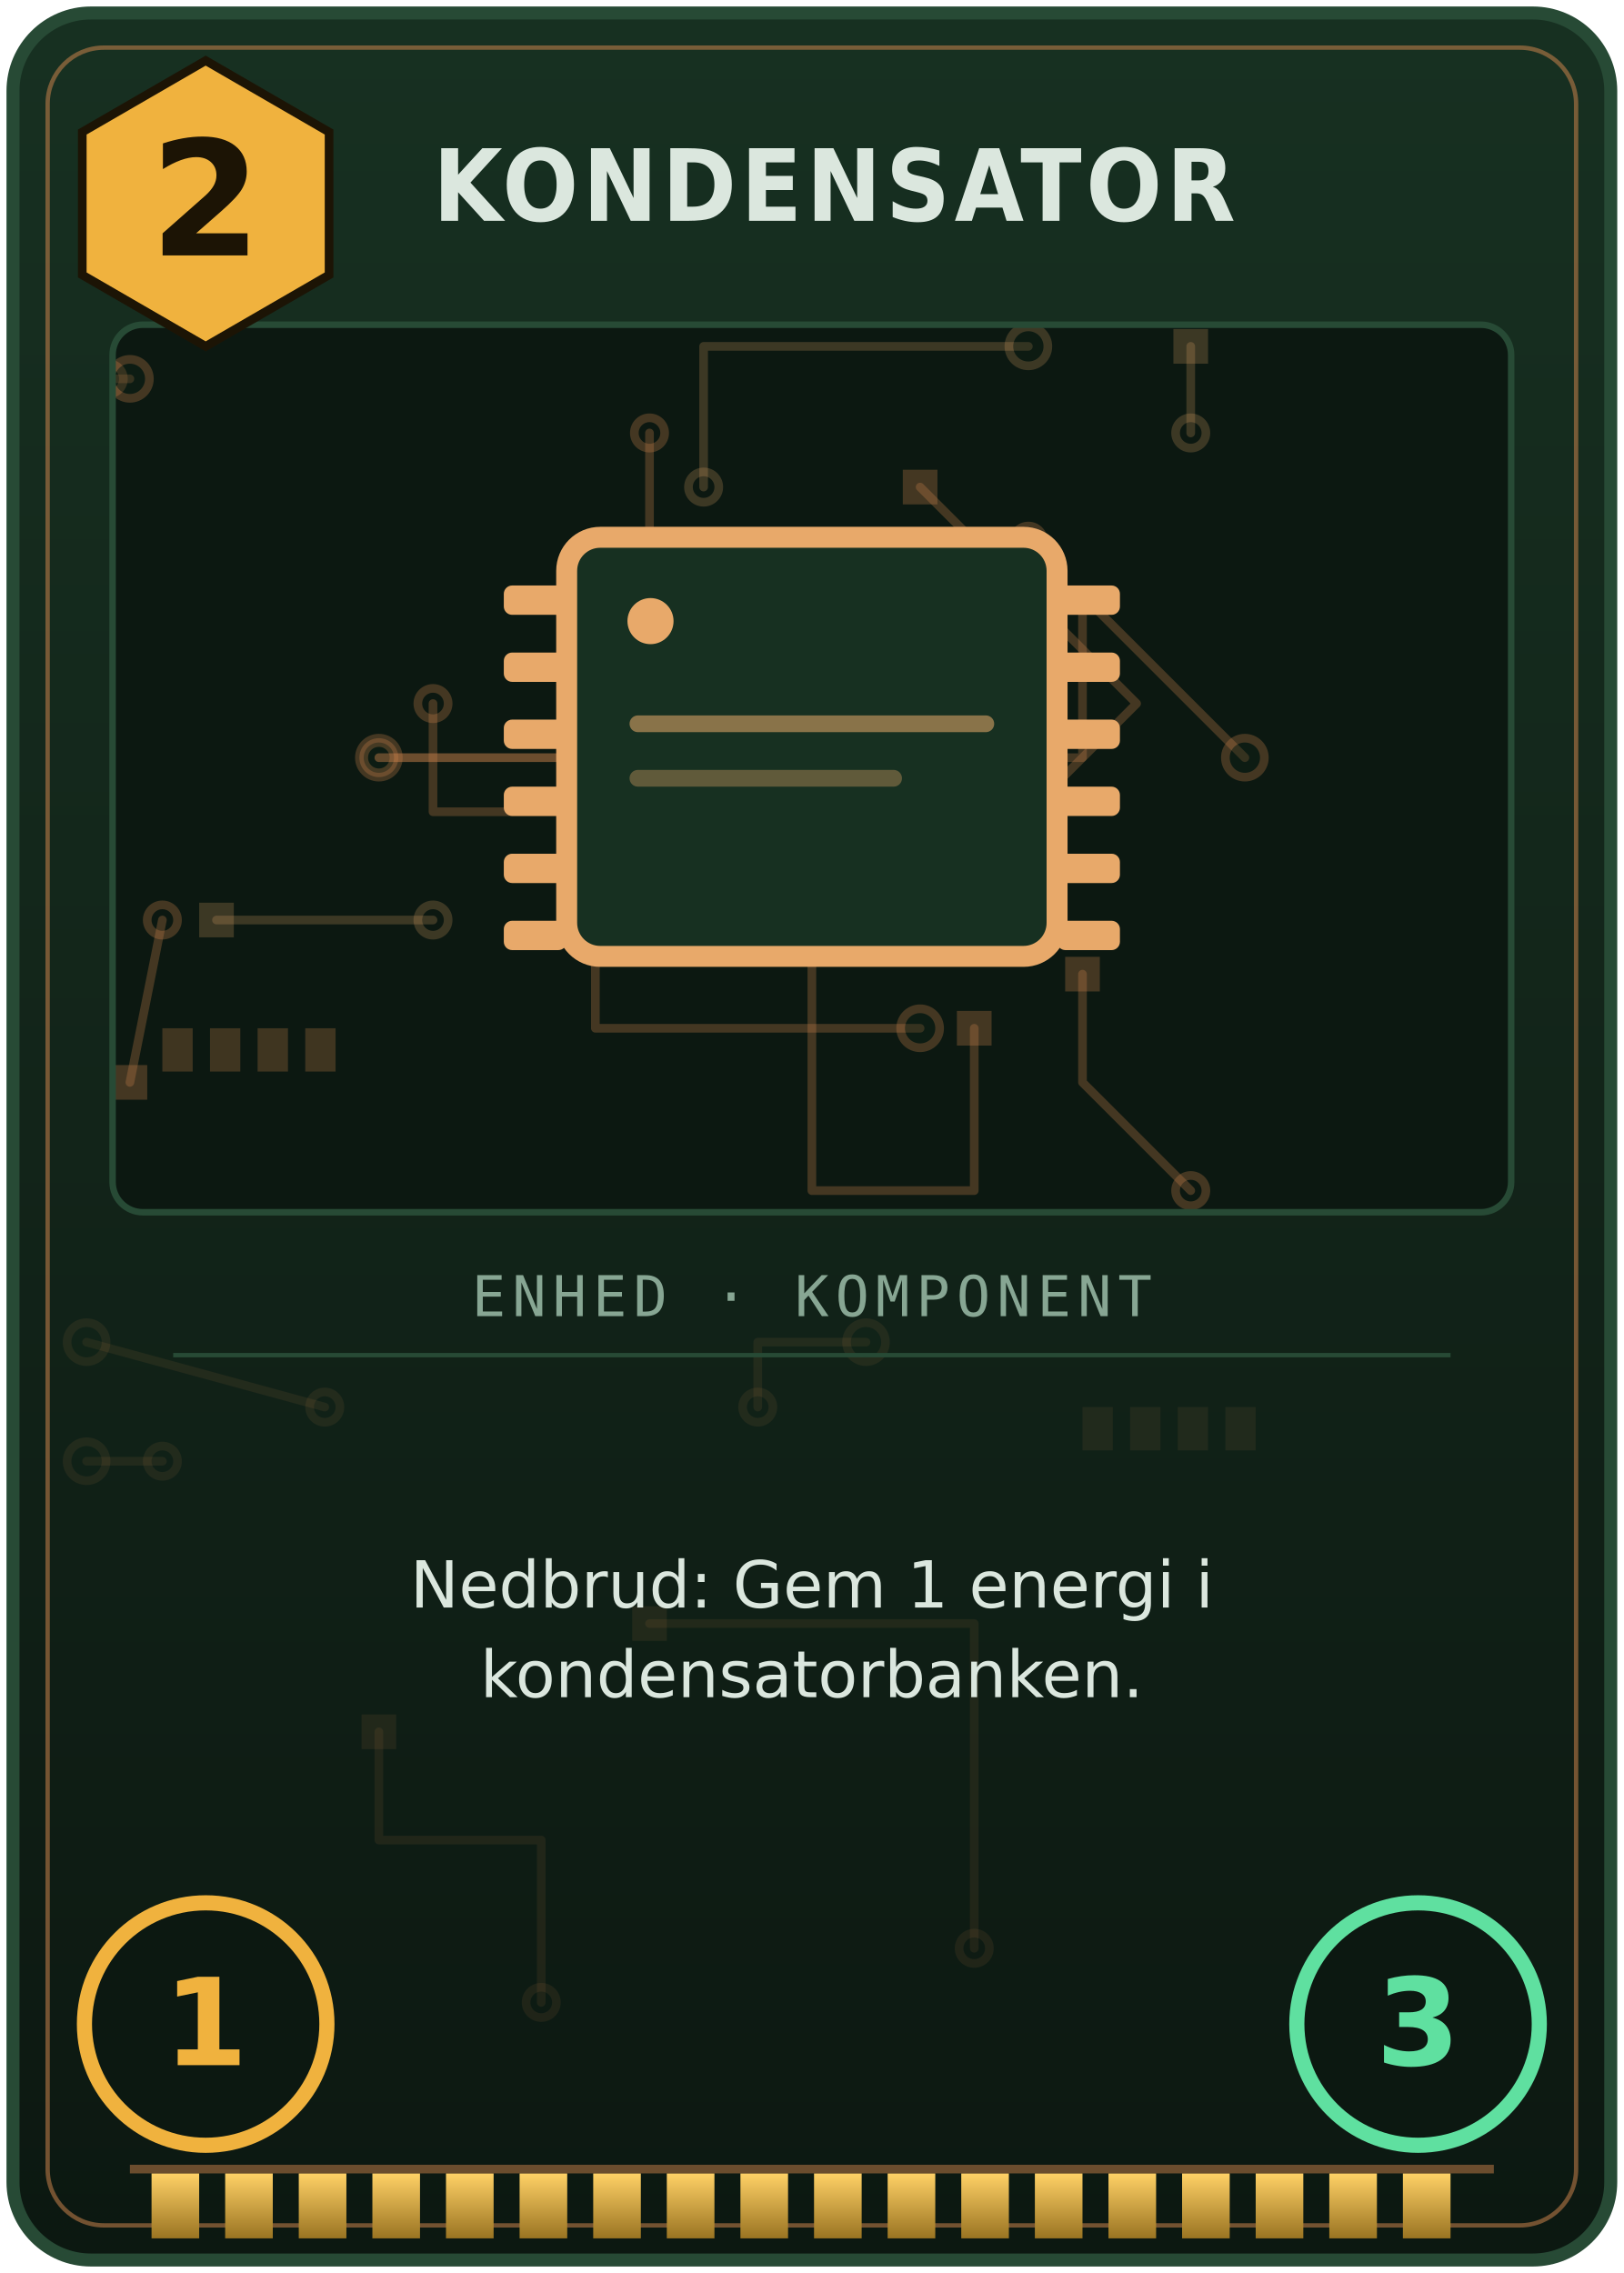
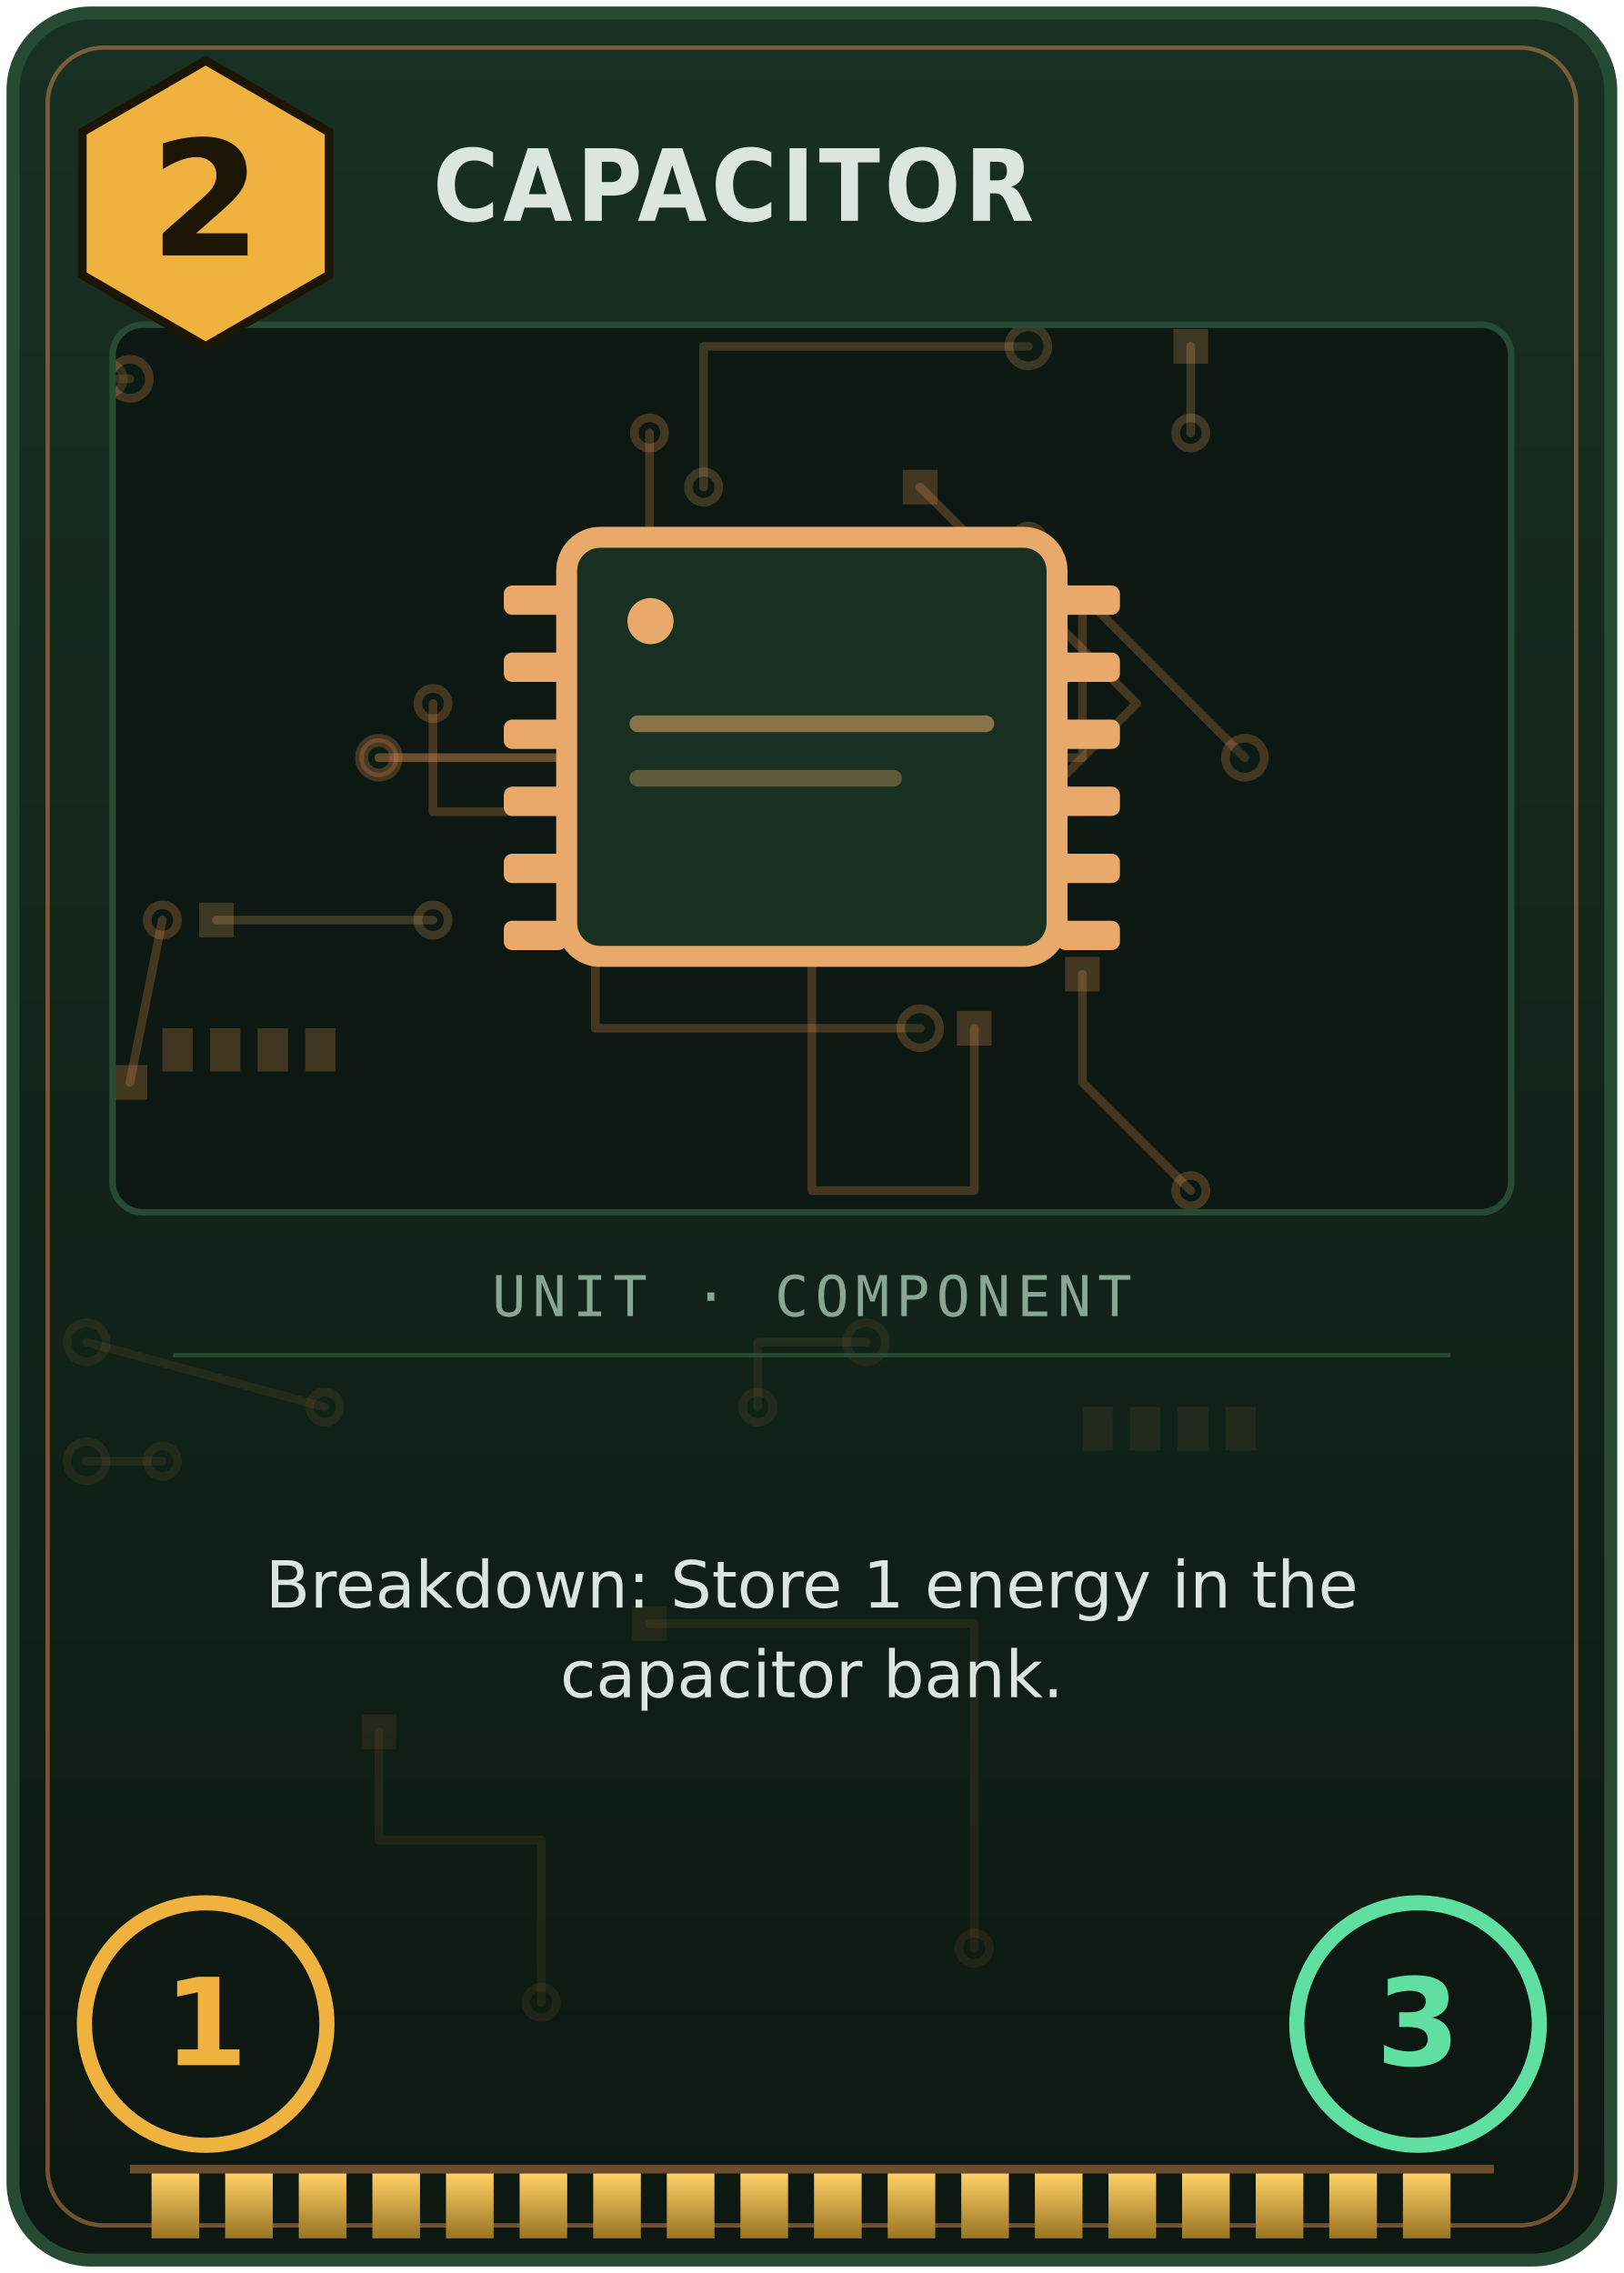
<svg xmlns="http://www.w3.org/2000/svg" width="750" height="1050" viewBox="0 0 750 1050">
  <defs>
    <linearGradient id="bggrad" x1="0" y1="0" x2="0" y2="1">
      <stop offset="0" stop-color="#173021" />
      <stop offset="0.5" stop-color="#122419" />
      <stop offset="1" stop-color="#0c1811" />
    </linearGradient>
    <linearGradient id="guldgrad" x1="0" y1="0" x2="0" y2="1">
      <stop offset="0" stop-color="#ffd166" />
      <stop offset="1" stop-color="#9a7422" />
    </linearGradient>
    <clipPath id="artclip">
      <rect x="52" y="150" width="646" height="410" rx="14" />
    </clipPath>
  </defs>
  <rect x="6" y="6" width="738" height="1038" rx="36" fill="url(#bggrad)" stroke="#274a35" stroke-width="6" />
  <rect x="22" y="22" width="706" height="1006" rx="26" fill="none" stroke="#c9814a" stroke-width="2" opacity="0.55" />
  <circle cx="150" cy="650" r="7" fill="none" stroke="#c9814a" stroke-width="4" opacity="0.1" />
  <path d="M 150 650 L 40 620 L 40 620" fill="none" stroke="#c9814a" stroke-width="4" stroke-linecap="round" stroke-linejoin="round" opacity="0.1" />
  <circle cx="40" cy="620" r="9" fill="#122419" stroke="#c9814a" stroke-width="4" opacity="0.1" />
  <circle cx="75" cy="675" r="7" fill="none" stroke="#c9814a" stroke-width="4" opacity="0.1" />
  <path d="M 75 675 L 40 675" fill="none" stroke="#c9814a" stroke-width="4" stroke-linecap="round" stroke-linejoin="round" opacity="0.1" />
  <circle cx="40" cy="675" r="9" fill="#122419" stroke="#c9814a" stroke-width="4" opacity="0.1" />
  <circle cx="450" cy="900" r="7" fill="none" stroke="#c9814a" stroke-width="4" opacity="0.1" />
  <path d="M 450 900 L 450 750 L 300 750" fill="none" stroke="#c9814a" stroke-width="4" stroke-linecap="round" stroke-linejoin="round" opacity="0.1" />
  <rect x="292" y="742" width="16" height="16" fill="#c9814a" opacity="0.1" />
  <circle cx="350" cy="650" r="7" fill="none" stroke="#c9814a" stroke-width="4" opacity="0.1" />
  <path d="M 350 650 L 350 620 L 400 620" fill="none" stroke="#c9814a" stroke-width="4" stroke-linecap="round" stroke-linejoin="round" opacity="0.1" />
  <circle cx="400" cy="620" r="9" fill="#122419" stroke="#c9814a" stroke-width="4" opacity="0.1" />
  <circle cx="250" cy="925" r="7" fill="none" stroke="#c9814a" stroke-width="4" opacity="0.1" />
  <path d="M 250 925 L 250 850 L 175 850 L 175 800" fill="none" stroke="#c9814a" stroke-width="4" stroke-linecap="round" stroke-linejoin="round" opacity="0.1" />
  <rect x="167" y="792" width="16" height="16" fill="#c9814a" opacity="0.1" />
  <rect x="500" y="650" width="14" height="20" fill="#c9814a" opacity="0.09" />
  <rect x="522" y="650" width="14" height="20" fill="#c9814a" opacity="0.09" />
  <rect x="544" y="650" width="14" height="20" fill="#c9814a" opacity="0.09" />
  <rect x="566" y="650" width="14" height="20" fill="#c9814a" opacity="0.09" />
  <g clip-path="url(#artclip)">
    <rect x="52" y="150" width="646" height="410" fill="#0c1811" />
    <circle cx="300" cy="200" r="7" fill="none" stroke="#c9814a" stroke-width="4" opacity="0.3" />
    <path d="M 300 200 L 300 350 L 175 350" fill="none" stroke="#c9814a" stroke-width="4" stroke-linecap="round" stroke-linejoin="round" opacity="0.3" />
    <circle cx="175" cy="350" r="9" fill="#122419" stroke="#c9814a" stroke-width="4" opacity="0.3" />
    <circle cx="375" cy="400" r="7" fill="none" stroke="#c9814a" stroke-width="4" opacity="0.3" />
    <path d="M 375 400 L 375 550 L 450 550 L 450 475" fill="none" stroke="#c9814a" stroke-width="4" stroke-linecap="round" stroke-linejoin="round" opacity="0.3" />
    <rect x="442" y="467" width="16" height="16" fill="#c9814a" opacity="0.3" />
    <circle cx="50" cy="175" r="7" fill="none" stroke="#c9814a" stroke-width="4" opacity="0.3" />
    <path d="M 50 175 L 60 175" fill="none" stroke="#c9814a" stroke-width="4" stroke-linecap="round" stroke-linejoin="round" opacity="0.3" />
    <circle cx="60" cy="175" r="9" fill="#122419" stroke="#c9814a" stroke-width="4" opacity="0.3" />
    <circle cx="475" cy="250" r="7" fill="none" stroke="#c9814a" stroke-width="4" opacity="0.3" />
    <path d="M 475 250 L 475 375 L 525 325 L 425 225" fill="none" stroke="#c9814a" stroke-width="4" stroke-linecap="round" stroke-linejoin="round" opacity="0.3" />
    <rect x="417" y="217" width="16" height="16" fill="#c9814a" opacity="0.3" />
    <circle cx="175" cy="350" r="7" fill="none" stroke="#c9814a" stroke-width="4" opacity="0.3" />
    <path d="M 175 350 L 275 350 L 275 475 L 425 475" fill="none" stroke="#c9814a" stroke-width="4" stroke-linecap="round" stroke-linejoin="round" opacity="0.3" />
    <circle cx="425" cy="475" r="9" fill="#122419" stroke="#c9814a" stroke-width="4" opacity="0.3" />
    <circle cx="200" cy="325" r="7" fill="none" stroke="#c9814a" stroke-width="4" opacity="0.3" />
    <path d="M 200 325 L 200 375 L 300 375 L 400 275" fill="none" stroke="#c9814a" stroke-width="4" stroke-linecap="round" stroke-linejoin="round" opacity="0.3" />
    <circle cx="400" cy="275" r="9" fill="#122419" stroke="#c9814a" stroke-width="4" opacity="0.3" />
    <circle cx="75" cy="425" r="7" fill="none" stroke="#c9814a" stroke-width="4" opacity="0.3" />
    <path d="M 75 425 L 60 500" fill="none" stroke="#c9814a" stroke-width="4" stroke-linecap="round" stroke-linejoin="round" opacity="0.3" />
    <rect x="52" y="492" width="16" height="16" fill="#c9814a" opacity="0.3" />
    <circle cx="350" cy="350" r="7" fill="none" stroke="#c9814a" stroke-width="4" opacity="0.3" />
    <path d="M 350 350 L 500 350 L 500 275 L 575 350" fill="none" stroke="#c9814a" stroke-width="4" stroke-linecap="round" stroke-linejoin="round" opacity="0.3" />
    <circle cx="575" cy="350" r="9" fill="#122419" stroke="#c9814a" stroke-width="4" opacity="0.3" />
    <circle cx="550" cy="550" r="7" fill="none" stroke="#c9814a" stroke-width="4" opacity="0.3" />
    <path d="M 550 550 L 500 500 L 500 450" fill="none" stroke="#c9814a" stroke-width="4" stroke-linecap="round" stroke-linejoin="round" opacity="0.3" />
    <rect x="492" y="442" width="16" height="16" fill="#c9814a" opacity="0.3" />
    <rect x="75" y="475" width="14" height="20" fill="#c9814a" opacity="0.27" />
    <rect x="97" y="475" width="14" height="20" fill="#c9814a" opacity="0.27" />
    <rect x="119" y="475" width="14" height="20" fill="#c9814a" opacity="0.27" />
    <rect x="141" y="475" width="14" height="20" fill="#c9814a" opacity="0.27" />
    <circle cx="550" cy="200" r="7" fill="none" stroke="#e8a96a" stroke-width="4" opacity="0.22" />
    <path d="M 550 200 L 550 160" fill="none" stroke="#e8a96a" stroke-width="4" stroke-linecap="round" stroke-linejoin="round" opacity="0.22" />
    <rect x="542" y="152" width="16" height="16" fill="#e8a96a" opacity="0.22" />
    <circle cx="325" cy="225" r="7" fill="none" stroke="#e8a96a" stroke-width="4" opacity="0.22" />
    <path d="M 325 225 L 325 160 L 475 160" fill="none" stroke="#e8a96a" stroke-width="4" stroke-linecap="round" stroke-linejoin="round" opacity="0.22" />
    <circle cx="475" cy="160" r="9" fill="#122419" stroke="#e8a96a" stroke-width="4" opacity="0.22" />
    <circle cx="200" cy="425" r="7" fill="none" stroke="#e8a96a" stroke-width="4" opacity="0.22" />
    <path d="M 200 425 L 100 425" fill="none" stroke="#e8a96a" stroke-width="4" stroke-linecap="round" stroke-linejoin="round" opacity="0.22" />
    <rect x="92" y="417" width="16" height="16" fill="#e8a96a" opacity="0.22" />
    <rect x="375" y="400" width="14" height="20" fill="#e8a96a" opacity="0.198" />
    <rect x="397" y="400" width="14" height="20" fill="#e8a96a" opacity="0.198" />
    <rect x="419" y="400" width="14" height="20" fill="#e8a96a" opacity="0.198" />
    <rect x="441" y="400" width="14" height="20" fill="#e8a96a" opacity="0.198" />
    <g transform="translate(375 345) scale(0.968) translate(-375 -345)">
      <rect x="228" y="268" width="30" height="14" rx="4" fill="#e8a96a" />
      <rect x="492" y="268" width="30" height="14" rx="4" fill="#e8a96a" />
      <rect x="228" y="300" width="30" height="14" rx="4" fill="#e8a96a" />
      <rect x="492" y="300" width="30" height="14" rx="4" fill="#e8a96a" />
      <rect x="228" y="332" width="30" height="14" rx="4" fill="#e8a96a" />
      <rect x="492" y="332" width="30" height="14" rx="4" fill="#e8a96a" />
      <rect x="228" y="364" width="30" height="14" rx="4" fill="#e8a96a" />
      <rect x="492" y="364" width="30" height="14" rx="4" fill="#e8a96a" />
      <rect x="228" y="396" width="30" height="14" rx="4" fill="#e8a96a" />
      <rect x="492" y="396" width="30" height="14" rx="4" fill="#e8a96a" />
      <rect x="228" y="428" width="30" height="14" rx="4" fill="#e8a96a" />
      <rect x="492" y="428" width="30" height="14" rx="4" fill="#e8a96a" />
      <rect x="258" y="245" width="234" height="200" rx="16" fill="#173021" stroke="#e8a96a" stroke-width="10" />
      <circle cx="298" cy="285" r="11" fill="#e8a96a" />
      <rect x="288" y="330" width="174" height="8" rx="4" fill="#e8a96a" opacity="0.55" />
      <rect x="288" y="356" width="130" height="8" rx="4" fill="#e8a96a" opacity="0.35" />
    </g>
  </g>
  <rect x="52" y="150" width="646" height="410" rx="14" fill="none" stroke="#274a35" stroke-width="3" />
-   <text x="200" y="102" font-family="DejaVu Sans Condensed" font-weight="bold" font-size="46" letter-spacing="2" fill="#dbe7de">KONDENSATOR</text>
+   <text x="200" y="102" font-family="DejaVu Sans Condensed" font-weight="bold" font-size="46" letter-spacing="2" fill="#dbe7de">CAPACITOR</text>
  <polygon points="95,28 152,61 152,127 95,160 38,127 38,61" fill="#f0b23e" stroke="#1c1405" stroke-width="4" />
  <text x="95" y="118" text-anchor="middle" font-family="DejaVu Sans" font-weight="bold" font-size="74" fill="#1c1405">2</text>
-   <text x="375" y="608" text-anchor="middle" font-family="DejaVu Sans Mono" font-size="26" letter-spacing="3" fill="#87a693">ENHED · KOMPONENT</text>
+   <text x="375" y="608" text-anchor="middle" font-family="DejaVu Sans Mono" font-size="26" letter-spacing="3" fill="#87a693">UNIT · COMPONENT</text>
  <line x1="80" y1="626" x2="670" y2="626" stroke="#274a35" stroke-width="2" />
-   <text x="375" y="742.6" text-anchor="middle" font-family="DejaVu Sans" font-size="30" fill="#dbe7de">Nedbrud: Gem 1 energi i</text>
-   <text x="375" y="784.0" text-anchor="middle" font-family="DejaVu Sans" font-size="30" fill="#dbe7de">kondensatorbanken.</text>
+   <text x="375" y="742.6" text-anchor="middle" font-family="DejaVu Sans" font-size="30" fill="#dbe7de">Breakdown: Store 1 energy in the</text>
+   <text x="375" y="784.0" text-anchor="middle" font-family="DejaVu Sans" font-size="30" fill="#dbe7de">capacitor bank.</text>
  <circle cx="95" cy="935" r="56" fill="#0c1811" stroke="#f0b23e" stroke-width="7" />
  <text x="95" y="954" text-anchor="middle" font-family="DejaVu Sans" font-weight="bold" font-size="56" fill="#f0b23e">1</text>
  <circle cx="655" cy="935" r="56" fill="#0c1811" stroke="#5fe0a0" stroke-width="7" />
  <text x="655" y="954" text-anchor="middle" font-family="DejaVu Sans" font-weight="bold" font-size="56" fill="#5fe0a0">3</text>
  <rect x="70" y="1004" width="22" height="30" fill="url(#guldgrad)" />
  <rect x="104" y="1004" width="22" height="30" fill="url(#guldgrad)" />
  <rect x="138" y="1004" width="22" height="30" fill="url(#guldgrad)" />
  <rect x="172" y="1004" width="22" height="30" fill="url(#guldgrad)" />
  <rect x="206" y="1004" width="22" height="30" fill="url(#guldgrad)" />
  <rect x="240" y="1004" width="22" height="30" fill="url(#guldgrad)" />
  <rect x="274" y="1004" width="22" height="30" fill="url(#guldgrad)" />
  <rect x="308" y="1004" width="22" height="30" fill="url(#guldgrad)" />
  <rect x="342" y="1004" width="22" height="30" fill="url(#guldgrad)" />
  <rect x="376" y="1004" width="22" height="30" fill="url(#guldgrad)" />
  <rect x="410" y="1004" width="22" height="30" fill="url(#guldgrad)" />
  <rect x="444" y="1004" width="22" height="30" fill="url(#guldgrad)" />
  <rect x="478" y="1004" width="22" height="30" fill="url(#guldgrad)" />
  <rect x="512" y="1004" width="22" height="30" fill="url(#guldgrad)" />
  <rect x="546" y="1004" width="22" height="30" fill="url(#guldgrad)" />
  <rect x="580" y="1004" width="22" height="30" fill="url(#guldgrad)" />
  <rect x="614" y="1004" width="22" height="30" fill="url(#guldgrad)" />
  <rect x="648" y="1004" width="22" height="30" fill="url(#guldgrad)" />
  <rect x="60" y="1000" width="630" height="4" fill="#c9814a" opacity="0.5" />
</svg>
